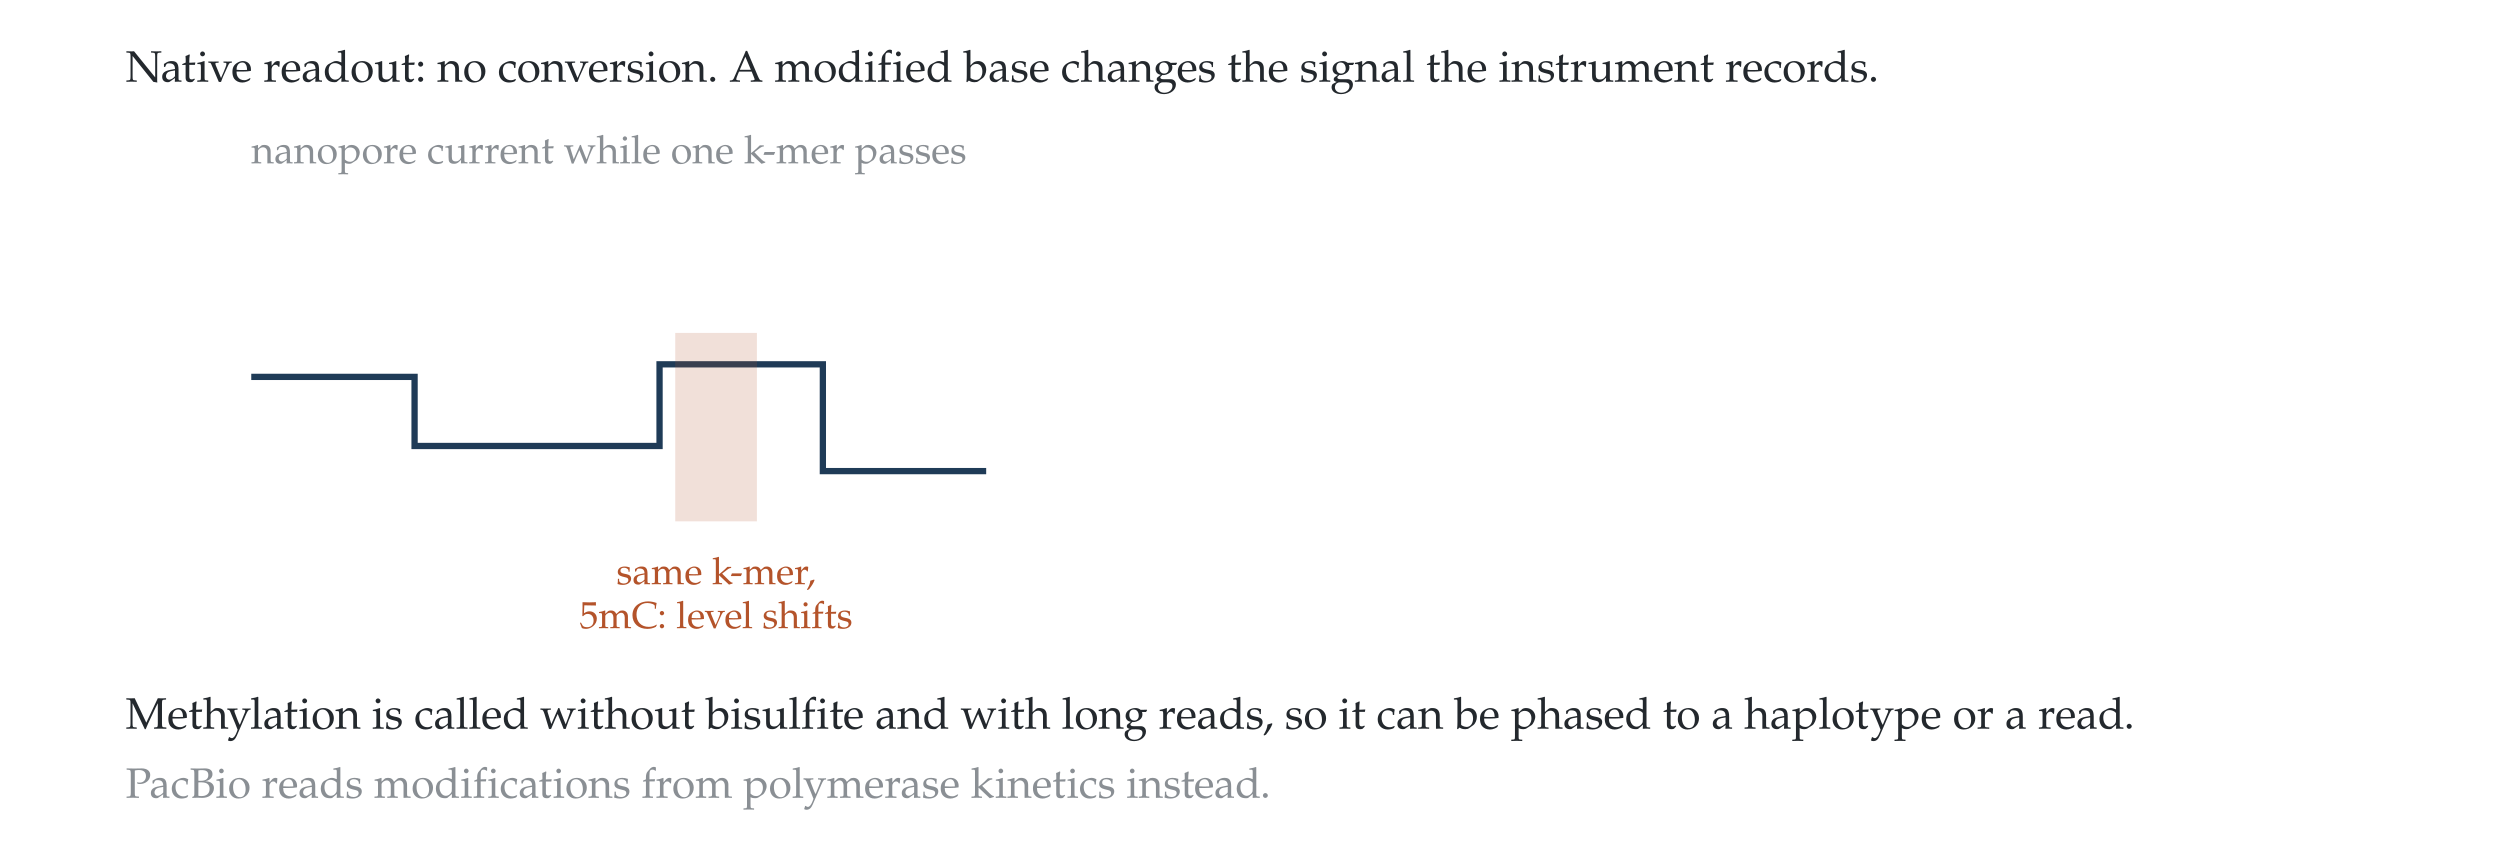
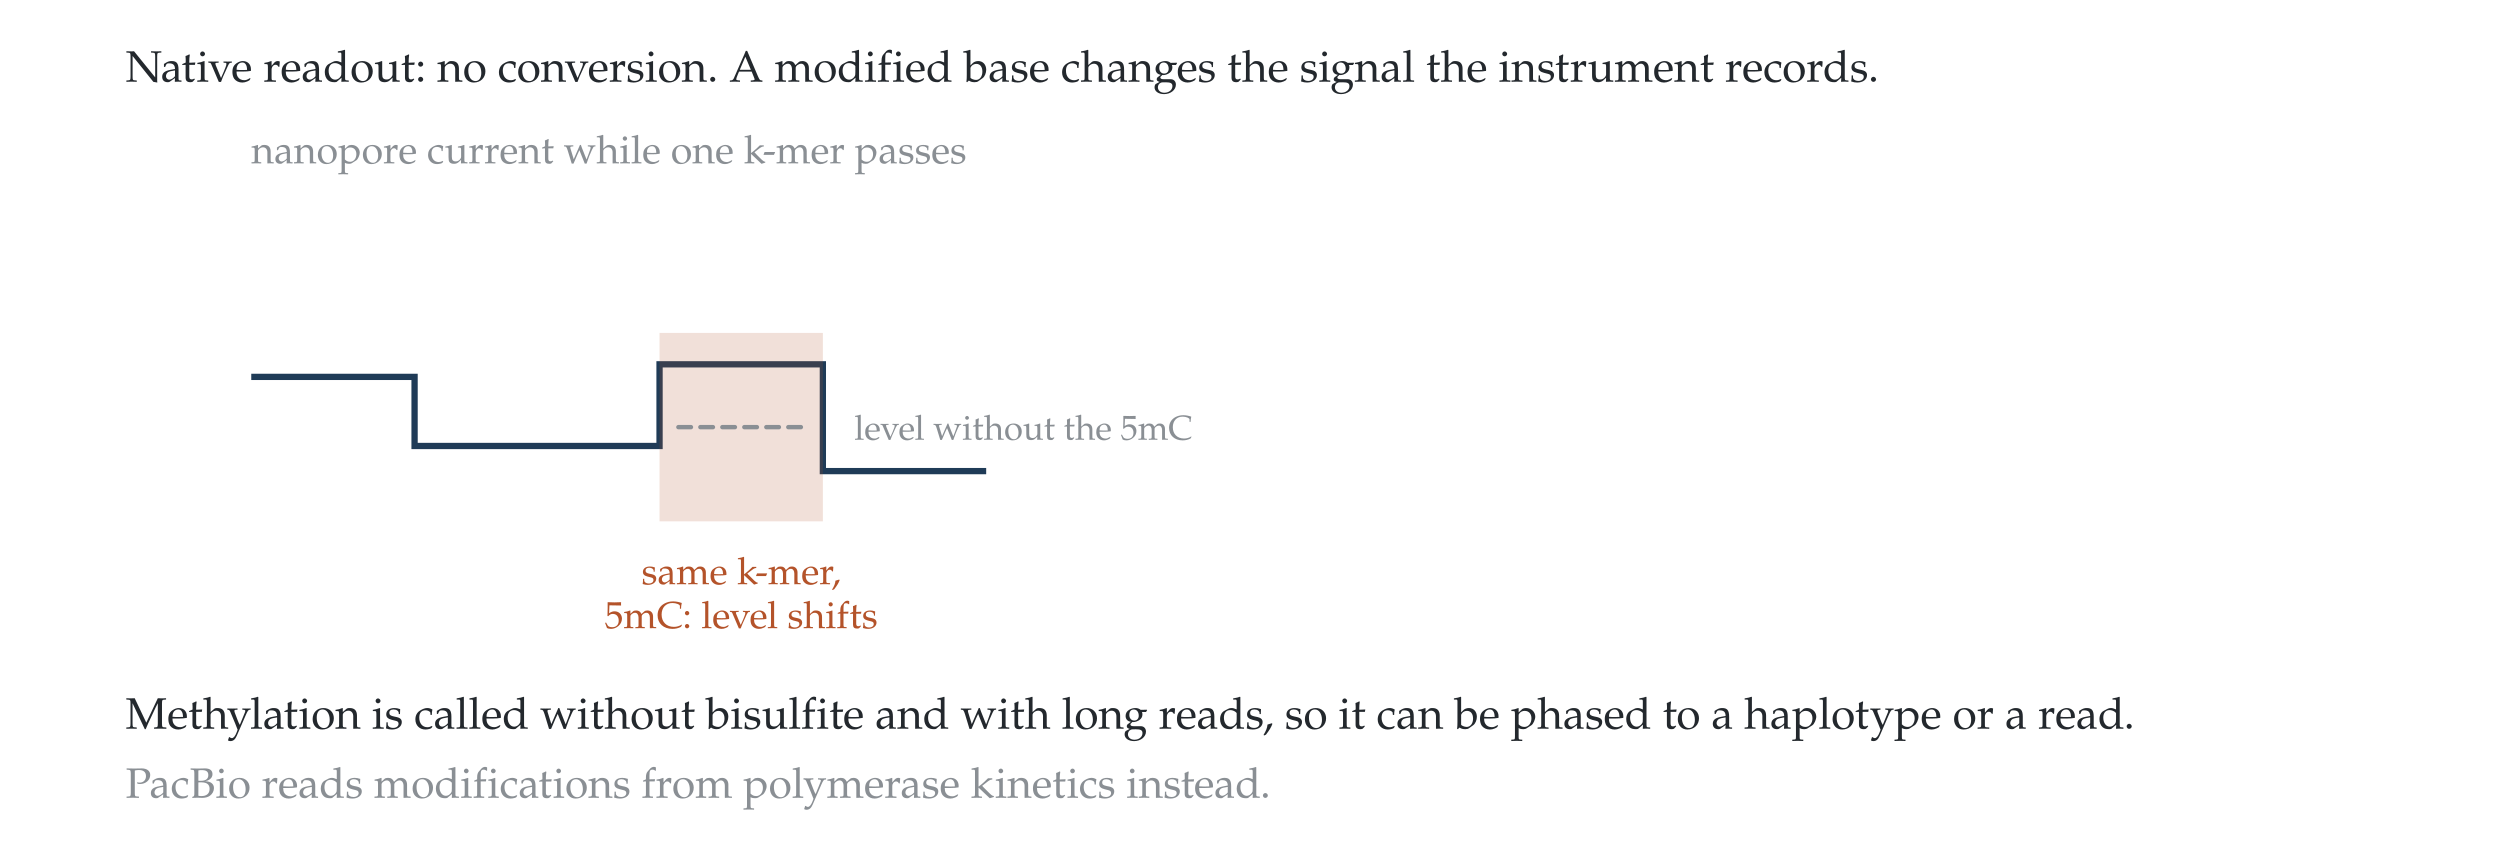
<svg xmlns="http://www.w3.org/2000/svg" viewBox="0 0 796 274" width="796" height="274" font-family="&quot;Palatino Linotype&quot;, &quot;Book Antiqua&quot;, Palatino, FreeSerif, serif" fill="#23282d">
  <rect width="700" height="274" fill="none" />
  <text x="40" y="26" font-size="14" fill="#23282d">Native readout: no conversion. A modified base changes the signal the instrument records.</text>
  <polyline points="80,120 106,120 106,120 132,120 132,142 158,142 158,142 184,142 184,142 210,142 210,116 236,116 236,116 262,116 262,150 288,150 288,150 314,150" fill="none" stroke="#1f3b57" stroke-width="2" />
  <text x="80" y="52" font-size="12.5" fill="#8a8f94">nanopore current while one k-mer passes</text>
-   <rect x="215" y="106" width="26" height="60" fill="#b4532a" opacity="0.18" />
-   <text x="228" y="186" font-size="12" text-anchor="middle" fill="#b4532a">same k-mer,</text>
-   <text x="228" y="200" font-size="12" text-anchor="middle" fill="#b4532a">5mC: level shifts</text>
+   <rect x="210" y="106" width="52" height="60" fill="#b4532a" opacity="0.18" />
+   <line x1="216" y1="136" x2="256" y2="136" stroke="#8a8f94" stroke-width="1.4" stroke-linecap="round" stroke-dasharray="4 3" />
+   <text x="272" y="140" font-size="11" fill="#8a8f94">level without the 5mC</text>
+   <text x="236.0" y="186" font-size="12" text-anchor="middle" fill="#b4532a">same k-mer,</text>
+   <text x="236.0" y="200" font-size="12" text-anchor="middle" fill="#b4532a">5mC: level shifts</text>
  <text x="40" y="232" font-size="14" fill="#23282d">Methylation is called without bisulfite and with long reads, so it can be phased to a haplotype or a read.</text>
  <text x="40" y="254" font-size="13.5" fill="#8a8f94">PacBio reads modifications from polymerase kinetics instead.</text>
</svg>
